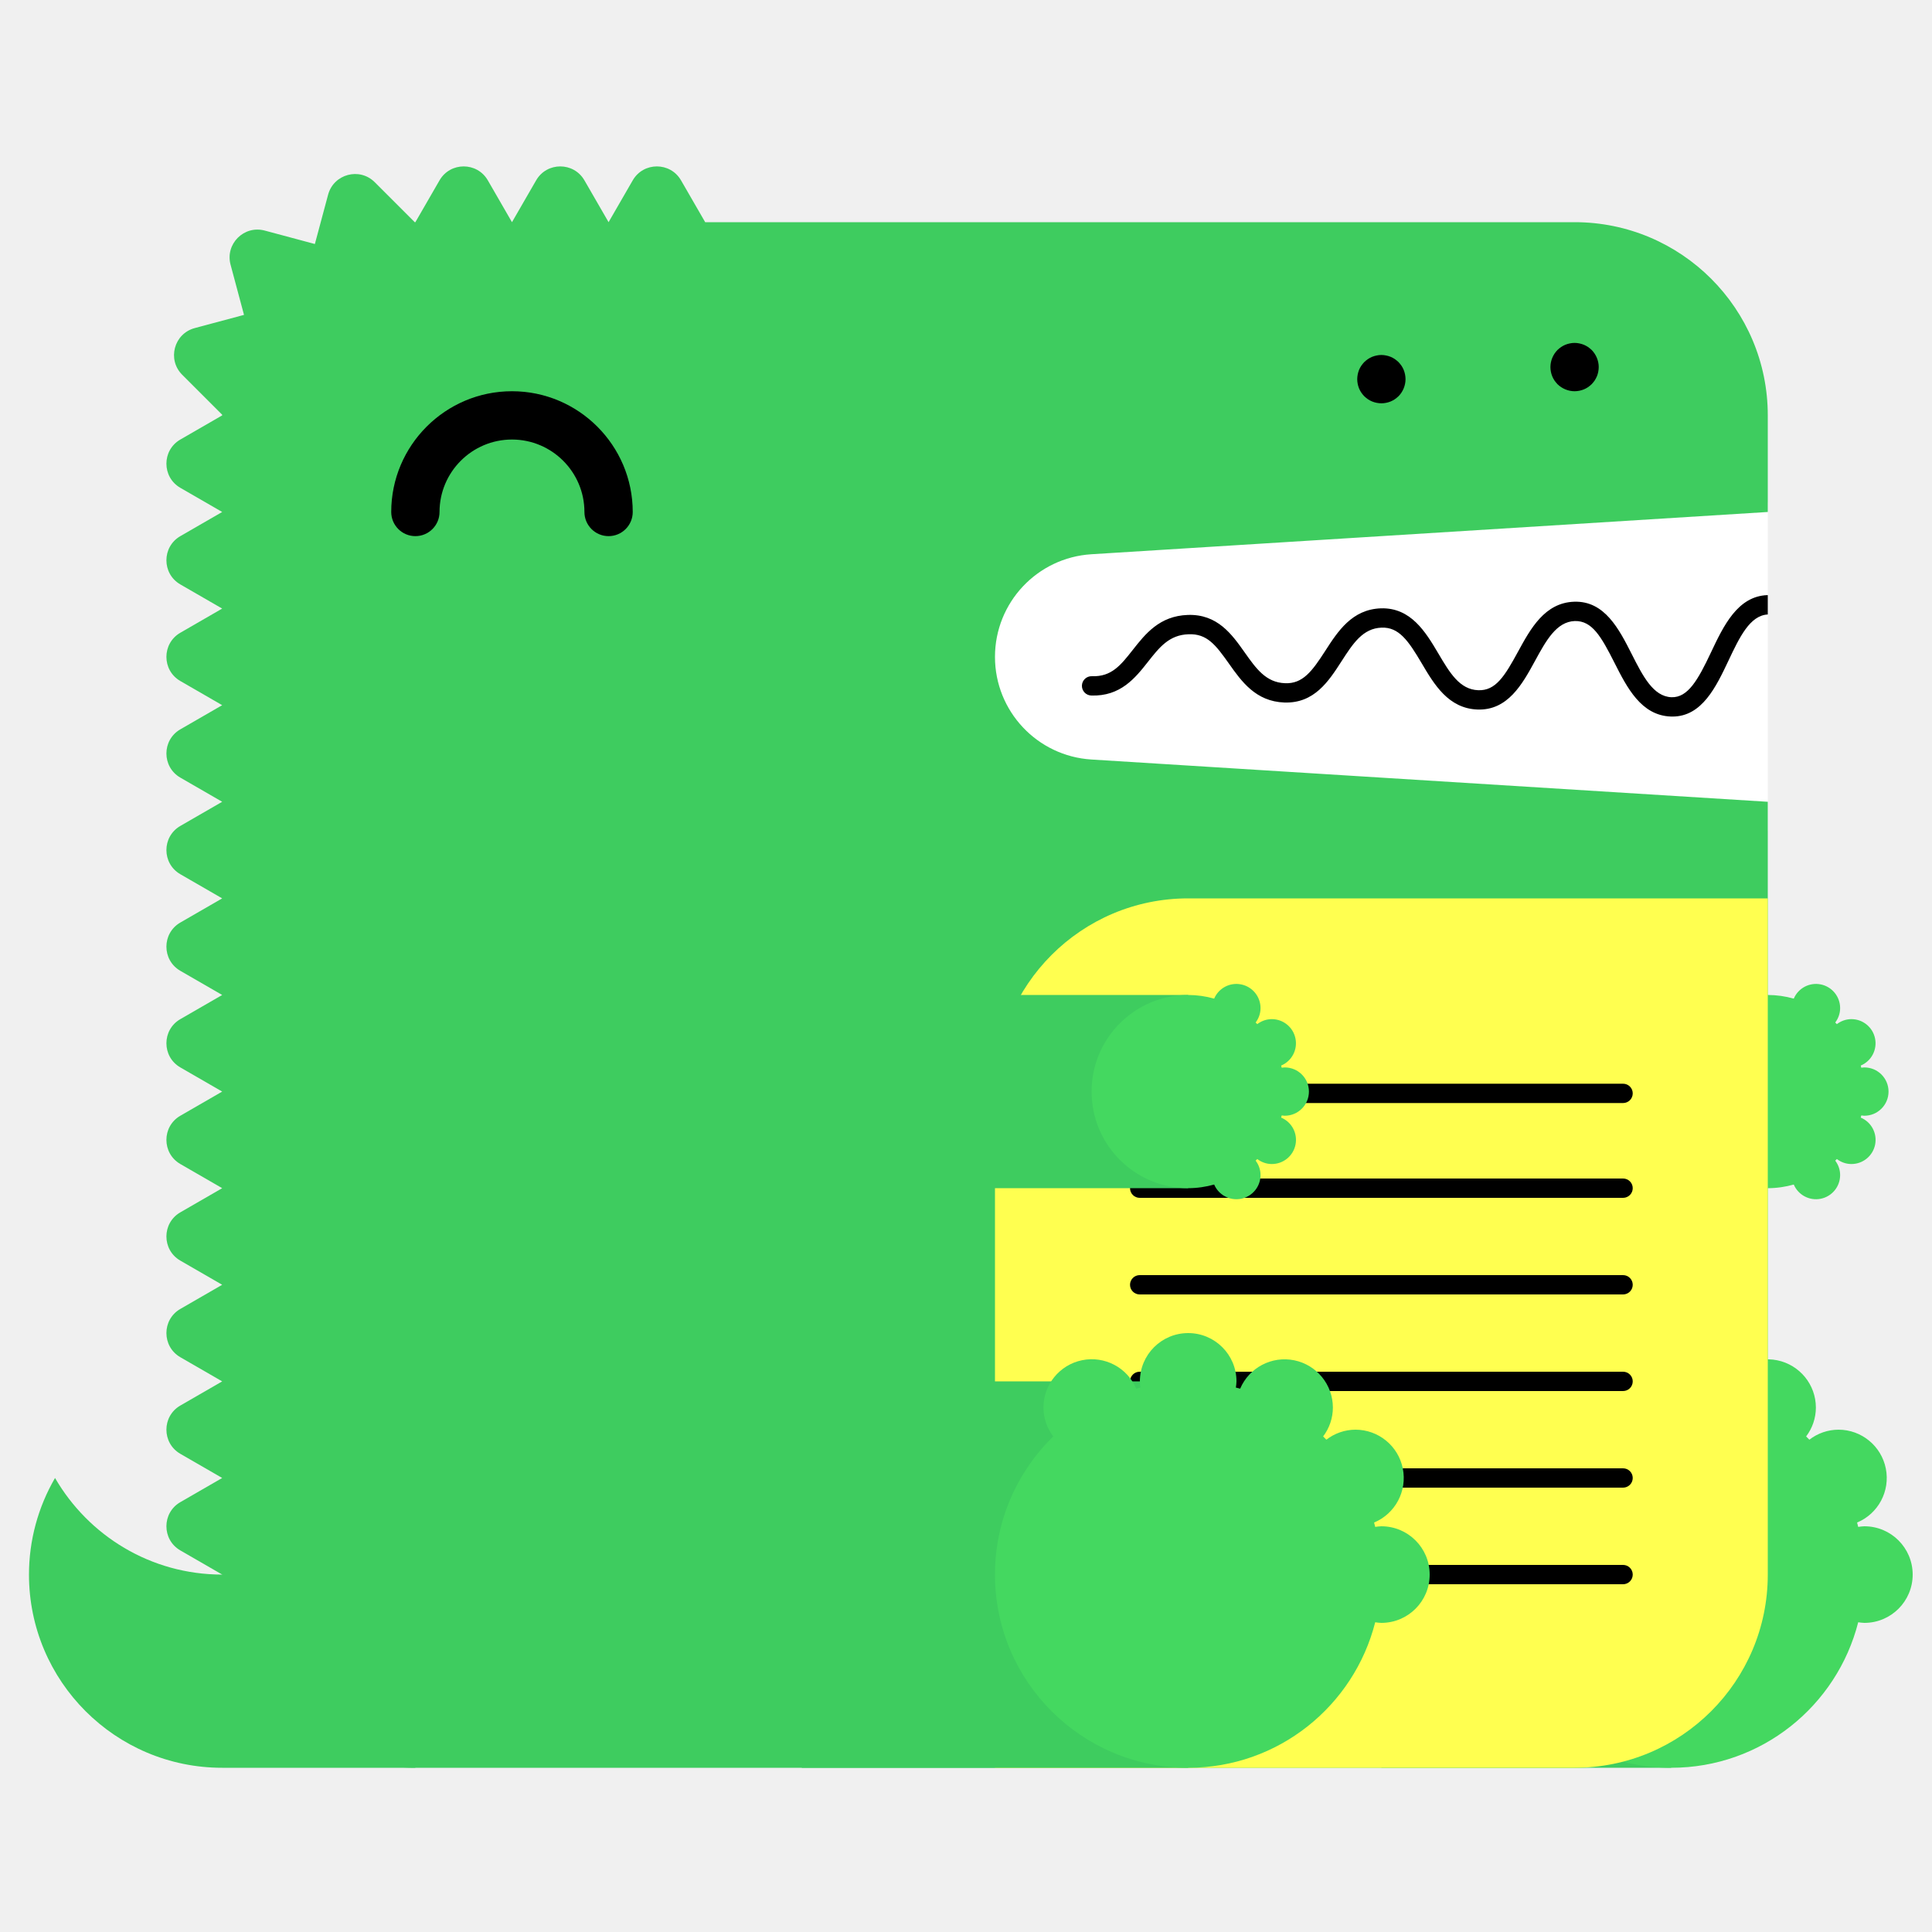
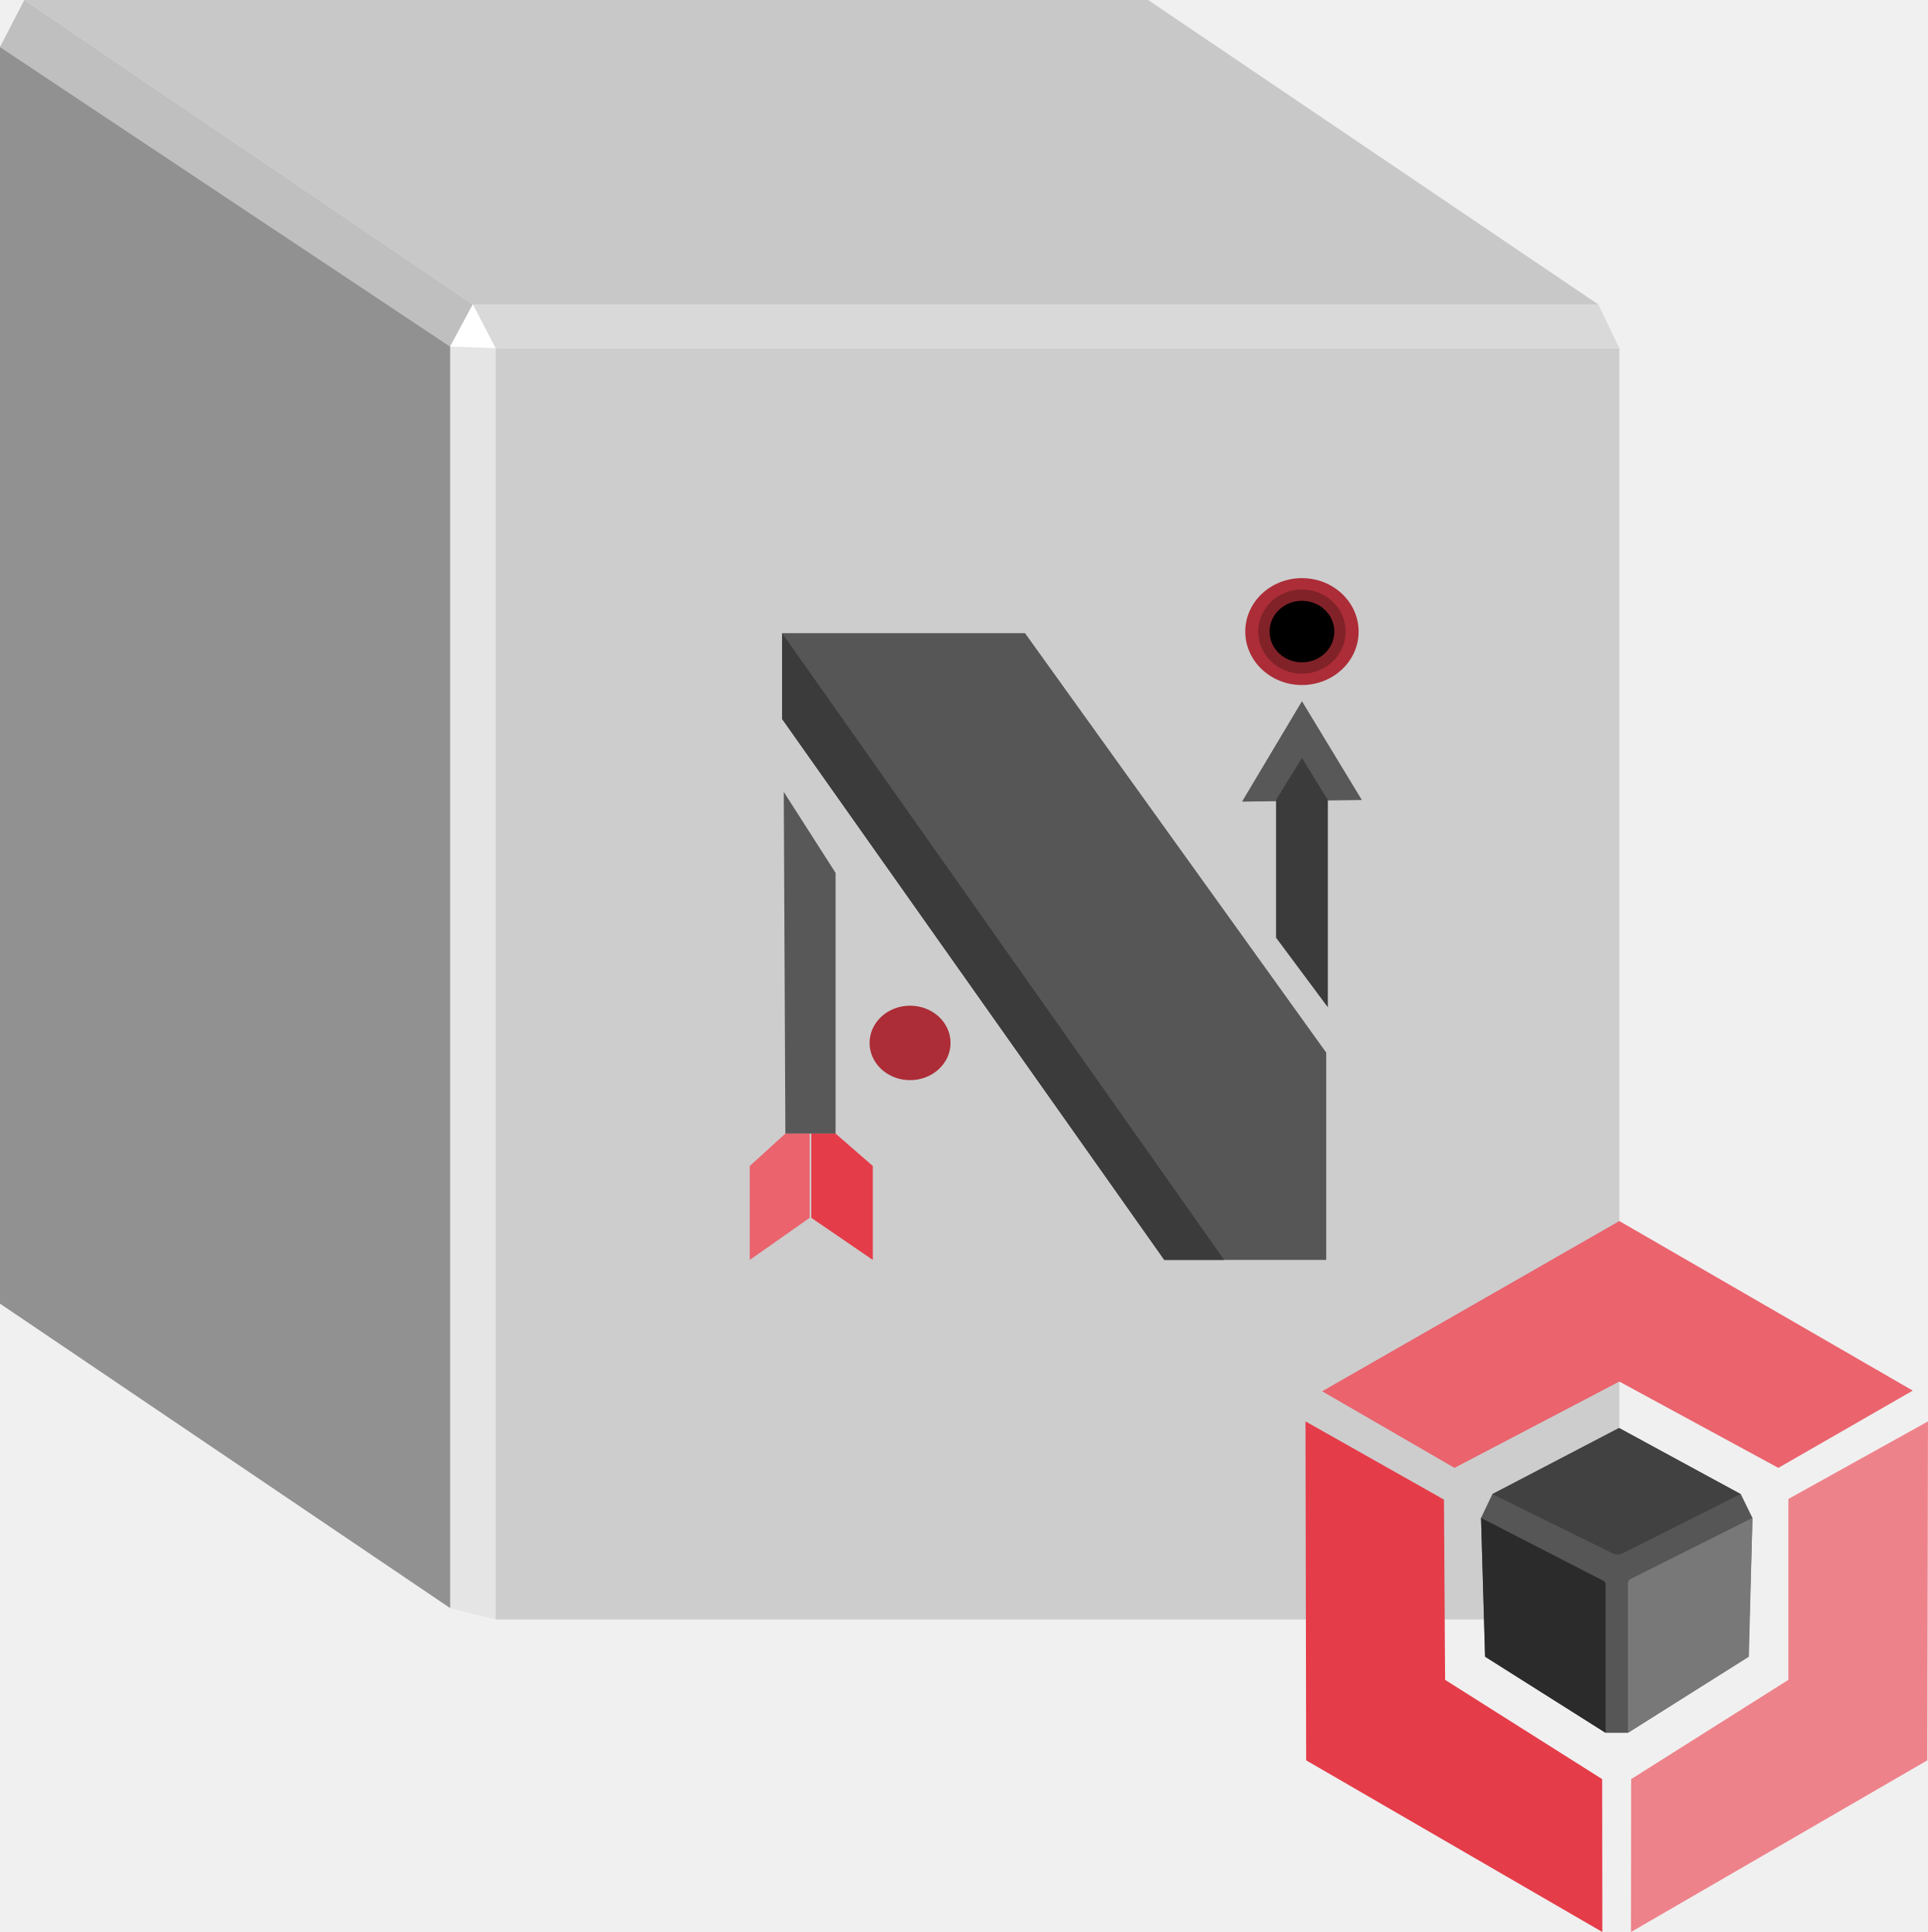
- <svg xmlns="http://www.w3.org/2000/svg" width="200" height="200" viewBox="0 0 200 200">
-   <g fill="none" fill-rule="evenodd">
-     <path fill="#FFF" d="M99 52h84v34H99z" />
-     <path d="M23 163c-7.398 0-13.843-4.027-17.303-10A19.886 19.886 0 0 0 3 163c0 11.046 8.954 20 20 20h20v-20H23z" fill="#3ECC5F" />
-     <path d="M112.98 57.376L183 53V43c0-11.046-8.954-20-20-20H73l-2.5-4.33c-1.112-1.925-3.889-1.925-5 0L63 23l-2.5-4.33c-1.111-1.925-3.889-1.925-5 0L53 23l-2.5-4.33c-1.111-1.925-3.889-1.925-5 0L43 23c-.022 0-.042.003-.065.003l-4.142-4.141c-1.57-1.571-4.252-.853-4.828 1.294l-1.369 5.104-5.192-1.392c-2.148-.575-4.111 1.389-3.535 3.536l1.39 5.193-5.102 1.367c-2.148.576-2.867 3.259-1.296 4.83l4.142 4.142c0 .021-.003.042-.003.064l-4.33 2.5c-1.925 1.111-1.925 3.889 0 5L23 53l-4.33 2.5c-1.925 1.111-1.925 3.889 0 5L23 63l-4.33 2.5c-1.925 1.111-1.925 3.889 0 5L23 73l-4.33 2.5c-1.925 1.111-1.925 3.889 0 5L23 83l-4.33 2.5c-1.925 1.111-1.925 3.889 0 5L23 93l-4.33 2.5c-1.925 1.111-1.925 3.889 0 5L23 103l-4.33 2.5c-1.925 1.111-1.925 3.889 0 5L23 113l-4.33 2.5c-1.925 1.111-1.925 3.889 0 5L23 123l-4.33 2.5c-1.925 1.111-1.925 3.889 0 5L23 133l-4.33 2.5c-1.925 1.111-1.925 3.889 0 5L23 143l-4.33 2.5c-1.925 1.111-1.925 3.889 0 5L23 153l-4.33 2.5c-1.925 1.111-1.925 3.889 0 5L23 163c0 11.046 8.954 20 20 20h120c11.046 0 20-8.954 20-20V83l-70.02-4.376A10.645 10.645 0 0 1 103 68c0-5.621 4.37-10.273 9.98-10.624" fill="#3ECC5F" />
-     <path fill="#3ECC5F" d="M143 183h30v-40h-30z" />
-     <path d="M193 158c-.219 0-.428.037-.639.064-.038-.15-.074-.301-.116-.451A5 5 0 0 0 190.32 148a4.96 4.96 0 0 0-3.016 1.036 26.531 26.531 0 0 0-.335-.336 4.955 4.955 0 0 0 1.011-2.987 5 5 0 0 0-9.599-1.959c-.148-.042-.297-.077-.445-.115.027-.211.064-.42.064-.639a5 5 0 0 0-5-5 5 5 0 0 0-5 5c0 .219.037.428.064.639-.148.038-.297.073-.445.115a4.998 4.998 0 0 0-9.599 1.959c0 1.125.384 2.151 1.011 2.987-3.717 3.632-6.031 8.693-6.031 14.3 0 11.046 8.954 20 20 20 9.339 0 17.16-6.41 19.361-15.064.211.027.42.064.639.064a5 5 0 0 0 5-5 5 5 0 0 0-5-5" fill="#44D860" />
-     <path fill="#3ECC5F" d="M153 123h30v-20h-30z" />
-     <path d="M193 115.5a2.5 2.5 0 1 0 0-5c-.109 0-.214.019-.319.032-.02-.075-.037-.15-.058-.225a2.501 2.501 0 0 0-.963-4.807c-.569 0-1.088.197-1.508.518a6.653 6.653 0 0 0-.168-.168c.314-.417.506-.931.506-1.494a2.5 2.5 0 0 0-4.8-.979A9.987 9.987 0 0 0 183 103c-5.522 0-10 4.478-10 10s4.478 10 10 10c.934 0 1.833-.138 2.69-.377a2.5 2.5 0 0 0 4.8-.979c0-.563-.192-1.077-.506-1.494.057-.055.113-.111.168-.168.42.321.939.518 1.508.518a2.5 2.5 0 0 0 .963-4.807c.021-.074.038-.15.058-.225.105.013.21.032.319.032" fill="#44D860" />
-     <path d="M63 55.5a2.5 2.5 0 0 1-2.5-2.5c0-4.136-3.364-7.5-7.5-7.5s-7.5 3.364-7.5 7.5a2.5 2.5 0 1 1-5 0c0-6.893 5.607-12.5 12.5-12.5S65.5 46.107 65.5 53a2.5 2.5 0 0 1-2.5 2.5" fill="#000" />
-     <path d="M103 183h60c11.046 0 20-8.954 20-20V93h-60c-11.046 0-20 8.954-20 20v70z" fill="#FFFF50" />
-     <path d="M168.02 124h-50.04a1 1 0 1 1 0-2h50.04a1 1 0 1 1 0 2m0 20h-50.04a1 1 0 1 1 0-2h50.04a1 1 0 1 1 0 2m0 20h-50.04a1 1 0 1 1 0-2h50.04a1 1 0 1 1 0 2m0-49.814h-50.04a1 1 0 1 1 0-2h50.04a1 1 0 1 1 0 2m0 19.814h-50.04a1 1 0 1 1 0-2h50.04a1 1 0 1 1 0 2m0 20h-50.04a1 1 0 1 1 0-2h50.04a1 1 0 1 1 0 2M183 61.611c-.012 0-.022-.006-.034-.005-3.09.105-4.552 3.196-5.842 5.923-1.346 2.85-2.387 4.703-4.093 4.647-1.889-.068-2.969-2.202-4.113-4.46-1.314-2.594-2.814-5.536-5.963-5.426-3.046.104-4.513 2.794-5.807 5.167-1.377 2.528-2.314 4.065-4.121 3.994-1.927-.07-2.951-1.805-4.136-3.813-1.321-2.236-2.848-4.75-5.936-4.664-2.994.103-4.465 2.385-5.763 4.4-1.373 2.13-2.335 3.428-4.165 3.351-1.973-.07-2.992-1.51-4.171-3.177-1.324-1.873-2.816-3.993-5.895-3.89-2.928.1-4.399 1.97-5.696 3.618-1.232 1.564-2.194 2.802-4.229 2.724a1 1 0 0 0-.072 2c3.017.101 4.545-1.8 5.872-3.487 1.177-1.496 2.193-2.787 4.193-2.855 1.926-.082 2.829 1.115 4.195 3.045 1.297 1.834 2.769 3.914 5.731 4.021 3.103.104 4.596-2.215 5.918-4.267 1.182-1.834 2.202-3.417 4.15-3.484 1.793-.067 2.769 1.35 4.145 3.681 1.297 2.197 2.766 4.686 5.787 4.796 3.125.108 4.634-2.62 5.949-5.035 1.139-2.088 2.214-4.06 4.119-4.126 1.793-.042 2.728 1.595 4.111 4.33 1.292 2.553 2.757 5.445 5.825 5.556l.169.003c3.064 0 4.518-3.075 5.805-5.794 1.139-2.41 2.217-4.68 4.067-4.773v-2z" fill="#000" />
-     <path fill="#3ECC5F" d="M83 183h40v-40H83z" />
-     <path d="M143 158c-.219 0-.428.037-.639.064-.038-.15-.074-.301-.116-.451A5 5 0 0 0 140.32 148a4.96 4.96 0 0 0-3.016 1.036 26.531 26.531 0 0 0-.335-.336 4.955 4.955 0 0 0 1.011-2.987 5 5 0 0 0-9.599-1.959c-.148-.042-.297-.077-.445-.115.027-.211.064-.42.064-.639a5 5 0 0 0-5-5 5 5 0 0 0-5 5c0 .219.037.428.064.639-.148.038-.297.073-.445.115a4.998 4.998 0 0 0-9.599 1.959c0 1.125.384 2.151 1.011 2.987-3.717 3.632-6.031 8.693-6.031 14.3 0 11.046 8.954 20 20 20 9.339 0 17.16-6.41 19.361-15.064.211.027.42.064.639.064a5 5 0 0 0 5-5 5 5 0 0 0-5-5" fill="#44D860" />
-     <path fill="#3ECC5F" d="M83 123h40v-20H83z" />
-     <path d="M133 115.5a2.5 2.5 0 1 0 0-5c-.109 0-.214.019-.319.032-.02-.075-.037-.15-.058-.225a2.501 2.501 0 0 0-.963-4.807c-.569 0-1.088.197-1.508.518a6.653 6.653 0 0 0-.168-.168c.314-.417.506-.931.506-1.494a2.5 2.5 0 0 0-4.8-.979A9.987 9.987 0 0 0 123 103c-5.522 0-10 4.478-10 10s4.478 10 10 10c.934 0 1.833-.138 2.69-.377a2.5 2.5 0 0 0 4.8-.979c0-.563-.192-1.077-.506-1.494.057-.055.113-.111.168-.168.42.321.939.518 1.508.518a2.5 2.5 0 0 0 .963-4.807c.021-.074.038-.15.058-.225.105.013.21.032.319.032" fill="#44D860" />
-     <path d="M143 41.75c-.16 0-.33-.02-.49-.05a2.52 2.52 0 0 1-.47-.14c-.15-.06-.29-.14-.431-.23-.13-.09-.259-.2-.38-.31-.109-.12-.219-.24-.309-.38s-.17-.28-.231-.43a2.619 2.619 0 0 1-.189-.96c0-.16.02-.33.05-.49.03-.16.08-.31.139-.47.061-.15.141-.29.231-.43.09-.13.2-.26.309-.38.121-.11.25-.22.38-.31.141-.09.281-.17.431-.23.149-.06.31-.11.47-.14.32-.07.65-.07.98 0 .159.03.32.08.47.14.149.06.29.14.43.23.13.09.259.2.38.31.11.12.22.25.31.38.09.14.17.28.23.43.06.16.11.31.14.47.029.16.05.33.05.49 0 .66-.271 1.31-.73 1.77-.121.11-.25.22-.38.31-.14.09-.281.17-.43.23a2.565 2.565 0 0 1-.96.19m20-1.25c-.66 0-1.3-.27-1.771-.73a3.802 3.802 0 0 1-.309-.38c-.09-.14-.17-.28-.231-.43a2.619 2.619 0 0 1-.189-.96c0-.66.27-1.3.729-1.77.121-.11.25-.22.38-.31.141-.09.281-.17.431-.23.149-.06.31-.11.47-.14.32-.07.66-.07.98 0 .159.03.32.08.47.14.149.06.29.14.43.23.13.09.259.2.38.31.459.47.73 1.11.73 1.77 0 .16-.021.33-.05.49-.03.16-.08.32-.14.47-.07.15-.14.29-.23.43-.09.13-.2.26-.31.38-.121.11-.25.22-.38.31-.14.09-.281.17-.43.23a2.565 2.565 0 0 1-.96.19" fill="#000" />
+ <svg xmlns="http://www.w3.org/2000/svg" viewBox="0 0 119.06 119.3">
+   <defs>
+     <style>.cls-1{fill:#cdcdcd;}.cls-2{fill:#c8c8c8;}.cls-3{fill:#ac2d37;}.cls-4{fill:#812229;}.cls-5{fill:#585858;}.cls-6{fill:#3b3b3b;}.cls-7{fill:#ea636d;}.cls-8{fill:#e53c49;}.cls-9{fill:#565656;}.cls-10{fill:#d9d9d9;}.cls-11{fill:#bfbfbf;}.cls-12{fill:#e5e5e5;}.cls-13{fill:#fff;}.cls-14{fill:#919191;}.cls-15{fill:#ee828a;}.cls-16{fill:#414141;}.cls-17{fill:#2b2b2b;}.cls-18{fill:#787878;}</style>
+   </defs>
+   <g id="Layer_2" data-name="Layer 2">
+     <g id="core">
+       <g id="BG">
+         <rect class="cls-1" x="30.6" y="21.5" width="69.4" height="78.5" />
+         <polygon class="cls-2" points="98.7 18.8 29.2 18.8 1.5 0 70.9 0 98.7 18.8" />
+       </g>
+       <ellipse class="cls-3" cx="80.4" cy="39" rx="3.5" ry="3.3" />
+       <ellipse class="cls-4" cx="80.4" cy="39" rx="2.7" ry="2.6" />
+       <ellipse cx="80.4" cy="39" rx="2" ry="1.9" />
+       <polygon class="cls-5" points="84.1 49.4 76.7 49.5 80.4 43.3 84.1 49.4" />
+       <polygon class="cls-6" points="78.8 57.9 82 62.2 82 49.4 80.4 46.8 78.8 49.4 78.8 57.9" />
+       <polygon class="cls-5" points="48.4 48.9 51.6 53.9 51.6 70 48.5 70 48.4 48.9" />
+       <polygon class="cls-7" points="48.5 70 46.3 72 46.3 77.8 50 75.2 50 70 48.5 70" />
+       <polygon class="cls-8" points="51.6 70 53.9 72 53.9 77.8 50.1 75.2 50.1 70 51.6 70" />
+       <polygon class="cls-9" points="71.9 77.8 81.9 77.8 81.9 65 63.3 39.1 48.3 39.1 48.3 44.4 71.9 77.8" />
+       <ellipse class="cls-3" cx="56.2" cy="64.4" rx="2.5" ry="2.3" />
+       <polygon class="cls-10" points="98.7 18.8 100 21.5 30.6 21.5 29.2 18.8 98.7 18.8" />
+       <polygon class="cls-11" points="1.5 0 0 2.9 27.8 21.4 29.2 18.8 1.5 0" />
+       <polyline class="cls-12" points="27.8 99.3 30.6 100 30.6 21.5 29.2 18.8 27.8 21.4" />
+       <polygon class="cls-13" points="27.8 21.4 30.6 21.5 29.2 18.8 27.8 21.4" />
+       <polygon class="cls-6" points="48.3 39.1 75.6 77.8 71.9 77.8 48.3 44.4 48.3 39.1" />
+       <polygon class="cls-14" points="0 2.9 27.8 21.4 27.8 99.3 0 80.5 0 2.9" />
+       <polygon class="cls-7" points="100 75.4 81.65 85.91 89.82 90.64 100 85.31 109.82 90.64 118.12 85.87 100 75.4" />
+       <polygon class="cls-8" points="80.66 108.7 98.95 119.3 98.94 109.86 89.24 103.73 89.17 92.6 80.62 87.77 80.66 108.7" />
+       <polygon class="cls-15" points="119.02 108.7 100.72 119.3 100.73 109.86 110.44 103.73 110.44 92.56 119.06 87.77 119.02 108.7" />
+       <polygon class="cls-9" points="108.22 93.73 107.5 92.26 99.96 88.18 92.16 92.26 91.46 93.73 91.71 102.3 99.15 107 100.53 107 107.97 102.3 108.22 93.73" />
+       <path class="cls-16" d="M92.16,92.26l7.41,3.65a.72.72,0,0,0,.64,0l7.28-3.65L100,88.18Z" />
+       <path class="cls-17" d="M99.15,107V97.83a.24.24,0,0,0-.14-.22l-7.55-3.88.25,8.57Z" />
+       <path class="cls-18" d="M100.53,107V97.76a.28.28,0,0,1,.15-.25l7.54-3.78L108,102.3Z" />
+     </g>
  </g>
</svg>
